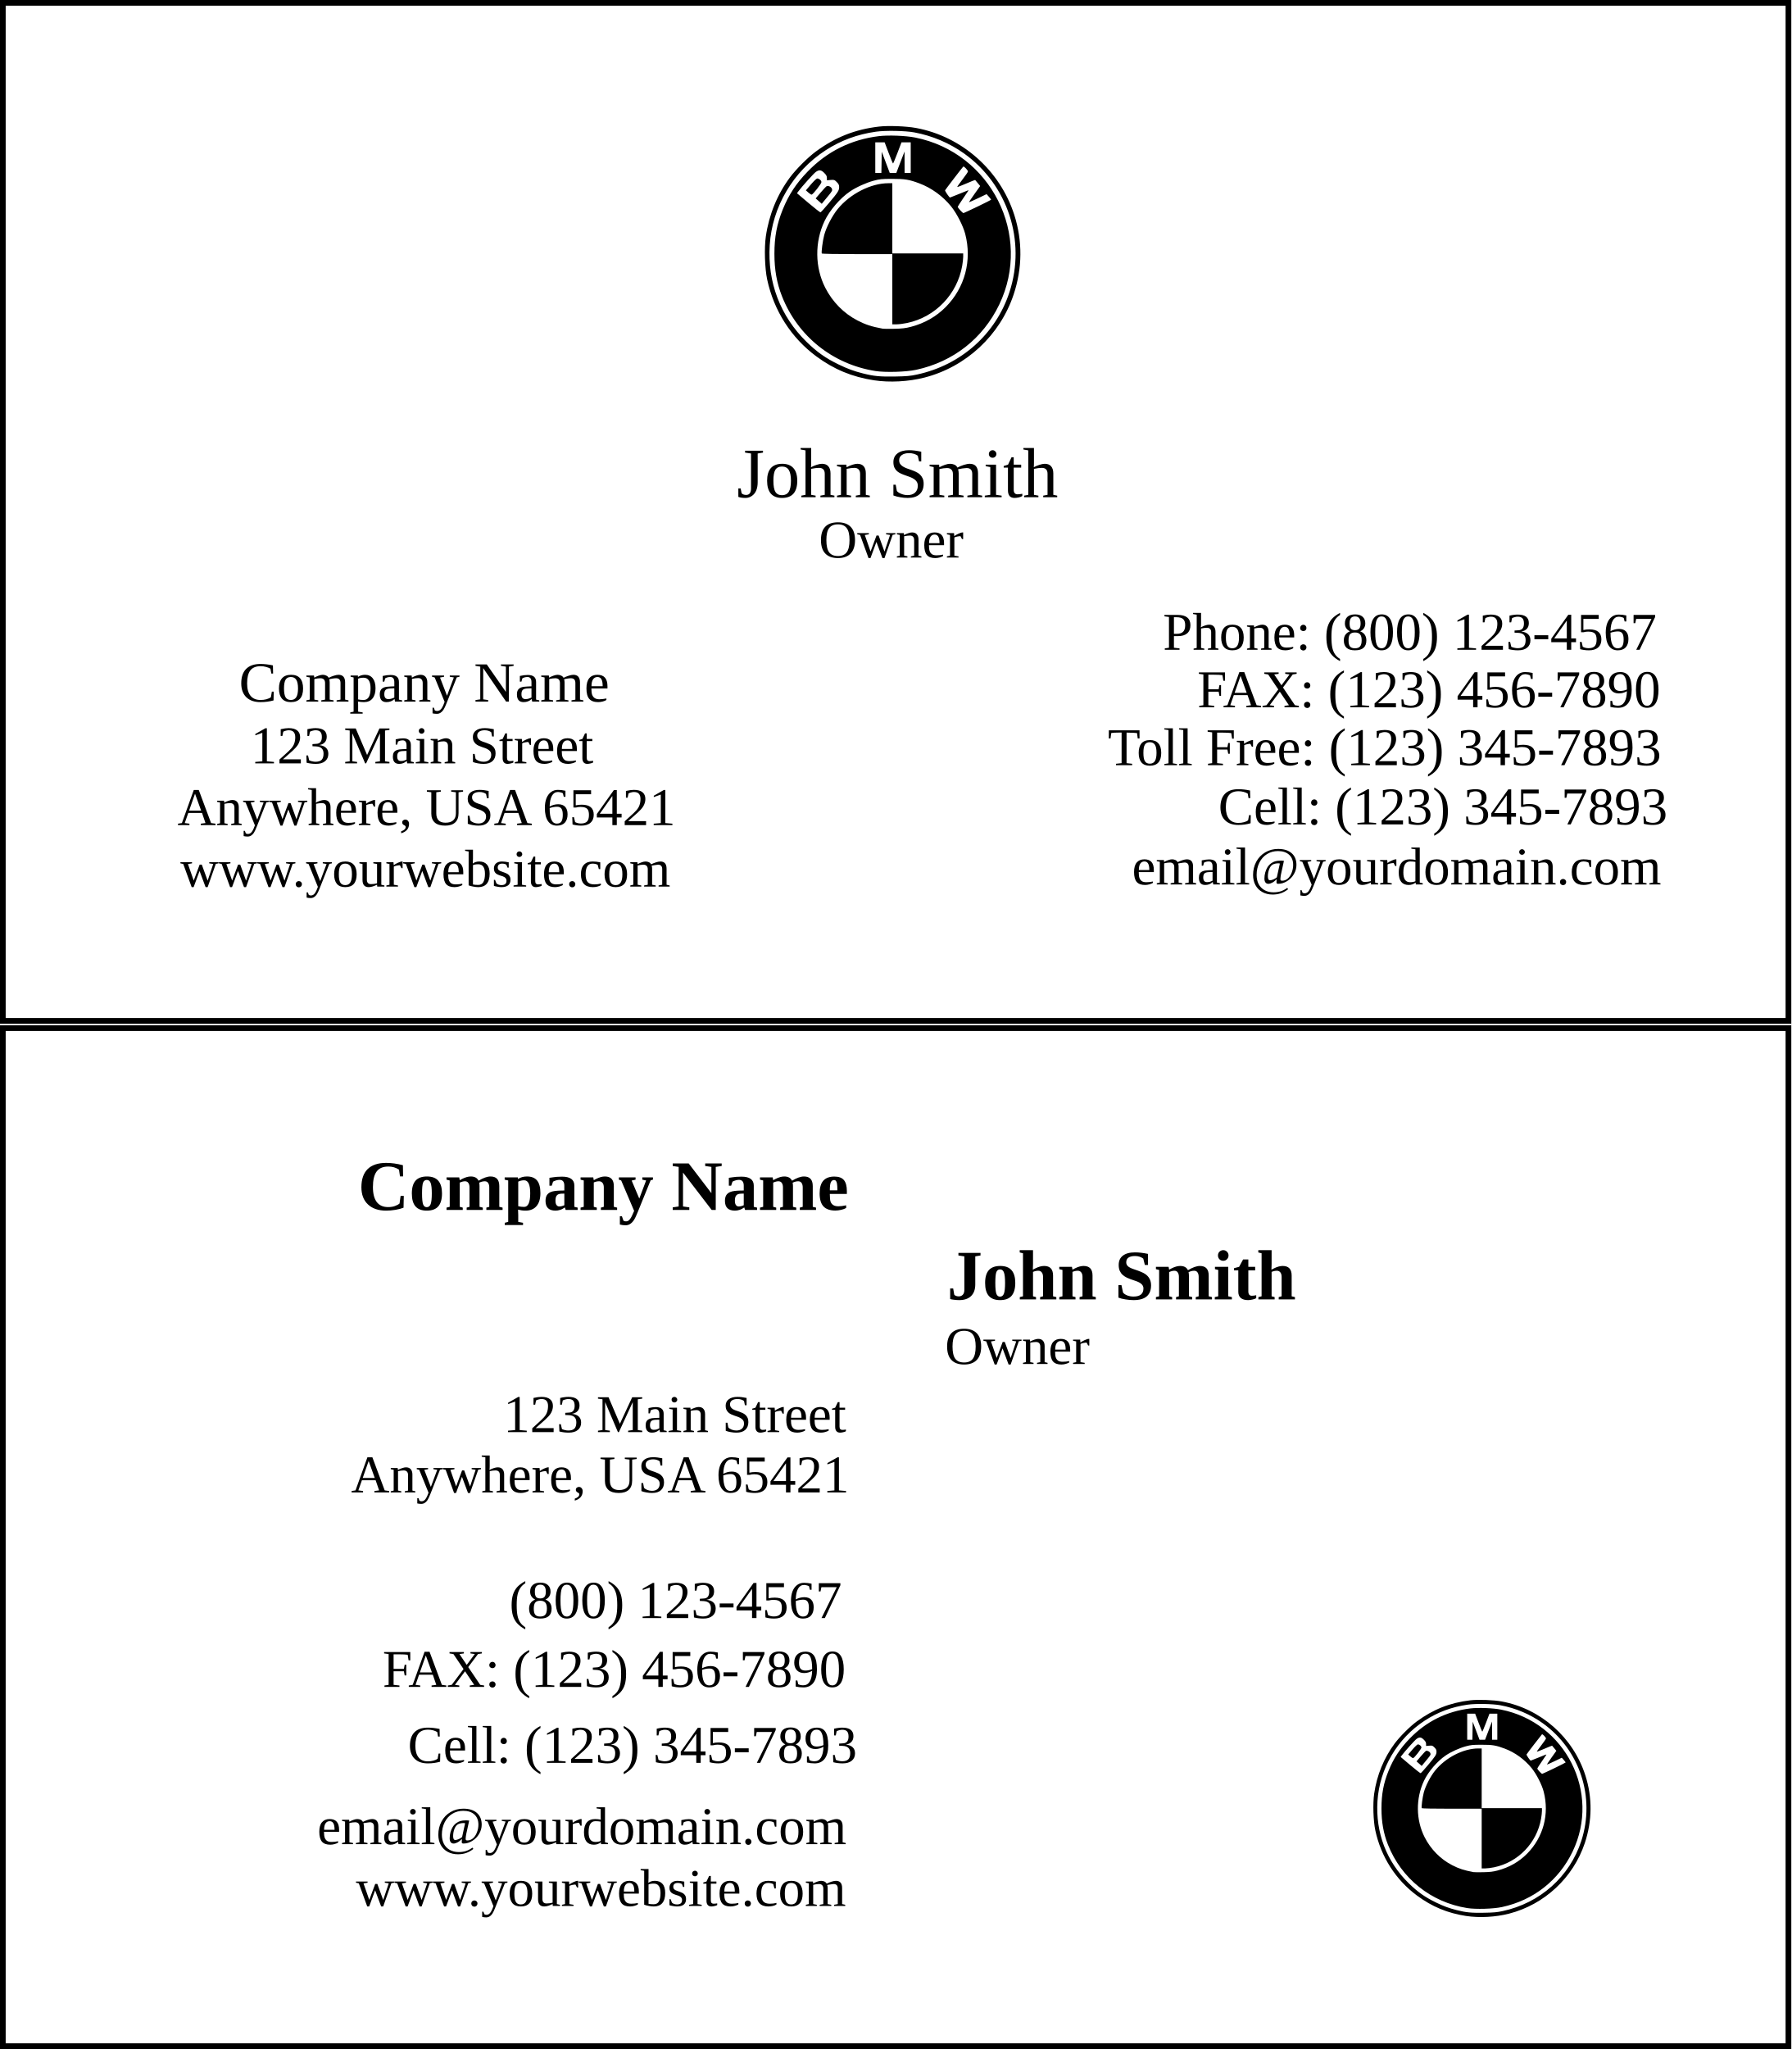
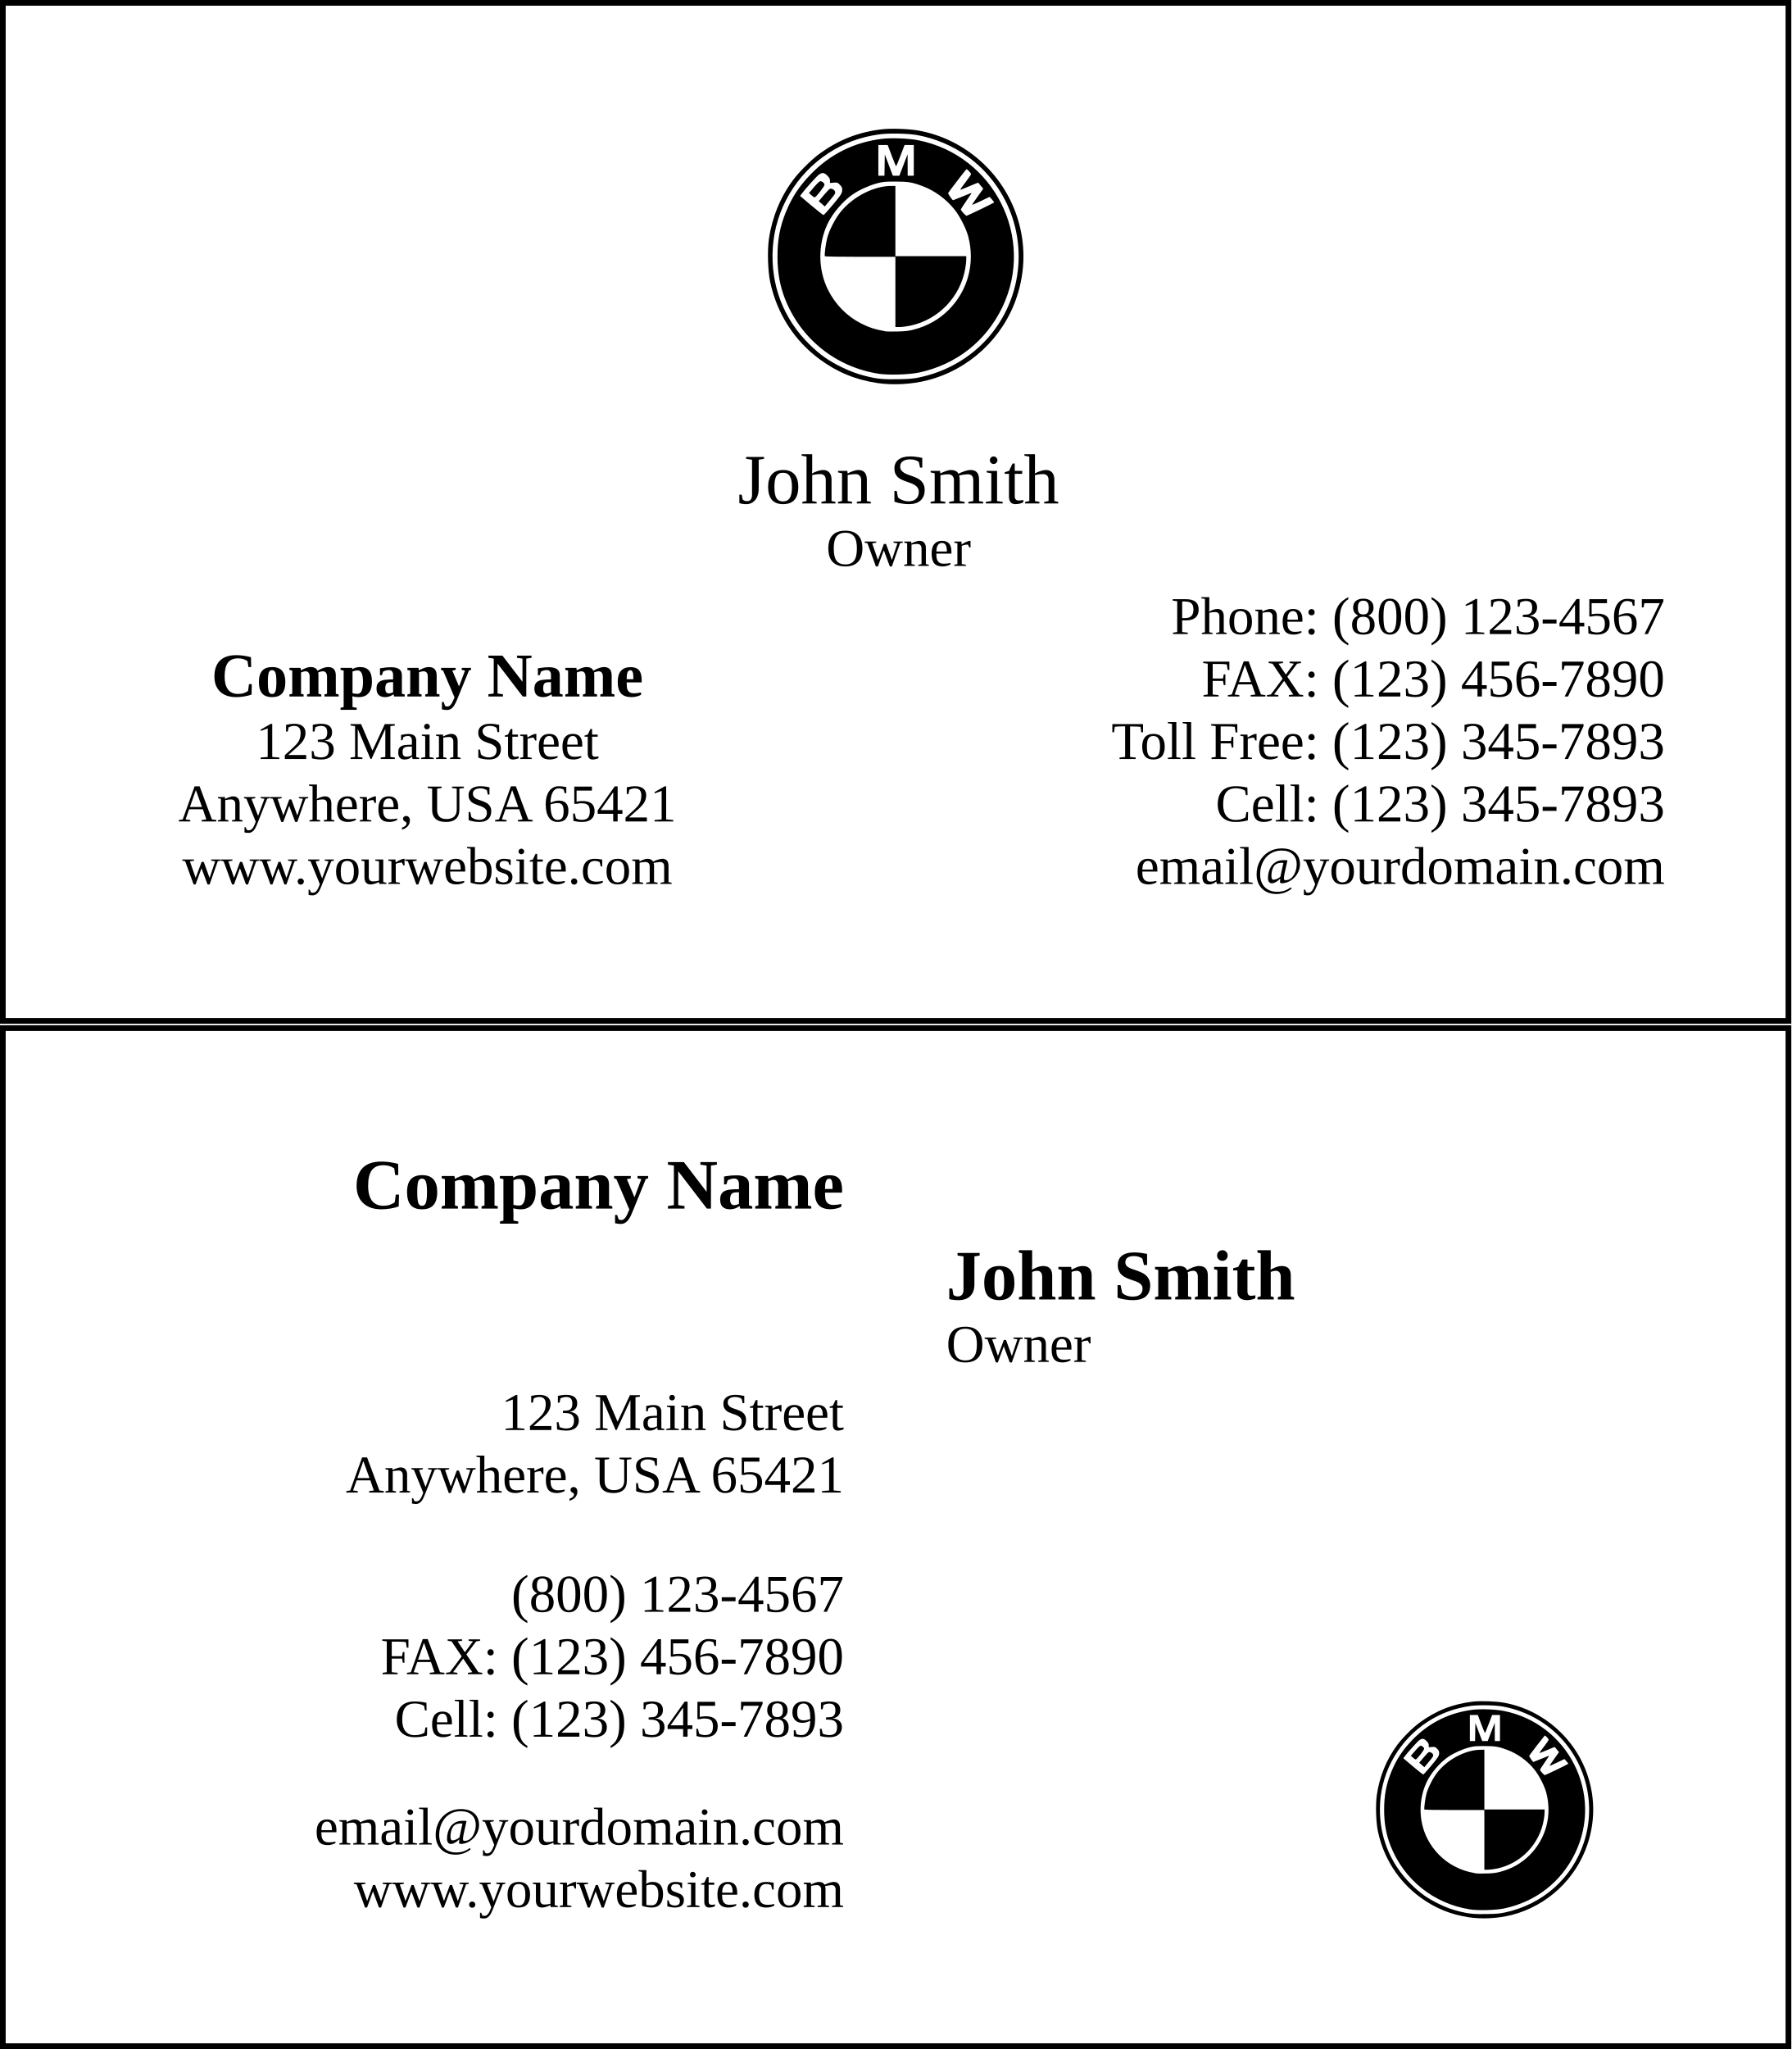
<svg xmlns="http://www.w3.org/2000/svg" id="svg2" viewBox="0 0 315.55 360.86" height="100%" width="100%" version="1.1">
  <g id="template1">
    <rect id="background1" height="179.29" width="314.55" stroke="#000" y=".5" x=".5" fill="#fff" />
-     <text id="line1" y="87.567" x="158.106" font-size="12.5px" style="text-anchor:middle">John Smith</text>
-     <text id="line2" y="98.192" x="156.987" font-size="9.375px" style="text-anchor:middle">Owner</text>
-     <text id="line3" y="123.561" x="74.725" font-size="10px" style="text-anchor:middle">Company Name</text>
-     <text id="line4" y="134.436" x="74.339" font-size="9.375px" style="text-anchor:middle">123 Main Street</text>
-     <text id="line5" y="145.311" x="75.138" font-size="9.375px" style="text-anchor:middle">Anywhere, USA 65421</text>
-     <text id="line6" y="156.142" x="74.944" font-size="9.375px" style="text-anchor:middle">www.yourwebsite.com</text>
-     <text id="line7" y="114.438" x="291.835" font-size="9.375px" style="text-anchor:end">Phone: (800) 123-4567</text>
-     <text id="line8" y="124.562" x="292.52" font-size="9.375px" style="text-anchor:end">FAX: (123) 456-7890</text>
-     <text id="line9" y="134.76" x="292.663" font-size="9.375px" style="text-anchor:end">Toll Free: (123) 345-7893</text>
-     <text id="line10" y="145.191" x="293.757" font-size="9.375px" style="text-anchor:end">Cell: (123) 345-7893</text>
-     <text id="line11" y="155.759" x="292.663" font-size="9.375px" style="text-anchor:end">email@yourdomain.com</text>
-     <rect id="rect2990" opacity="0" height="45" width="67.5" y="22.198" x="123.5" />
-     <path id="path12335" d="m153.95 66.972c-3.842-0.59-7.046-1.92-10.145-4.21-4.431-3.275-7.474-8.03-8.658-13.528-0.42-1.948-0.532-5.562-0.236-7.601 0.555-3.821 2.008-7.378 4.244-10.385 1.071-1.442 3.184-3.551 4.59-4.582 3.425-2.513 6.895-3.88 11.104-4.375 1.634-0.192 4.79-0.073 6.517 0.246 8.068 1.491 14.792 7.439 17.312 15.314 1.472 4.601 1.431 9.39-0.122 14.034-2.395 7.165-8.355 12.716-15.678 14.605-2.815 0.726-6.167 0.907-8.929 0.482zm7.582-1.009c7.774-1.676 13.895-7.135 16.304-14.538 2.934-9.02-0.3-18.881-8.001-24.395-2.564-1.836-5.62-3.13-8.77-3.712-1.61-0.298-5.072-0.363-6.755-0.126-3.287 0.462-6.193 1.537-8.884 3.285-5.733 3.724-9.401 9.953-9.831 16.697-0.416 6.523 1.864 12.509 6.486 17.03 1.859 1.818 3.372 2.883 5.686 4.002 1.55 0.749 2.653 1.153 4.255 1.56 1.908 0.484 3.037 0.593 5.65 0.545 2.062-0.038 2.688-0.094 3.86-0.347zm-7.342-0.626c-7.497-1.188-13.647-6.109-16.43-13.148-0.917-2.32-1.338-4.674-1.338-7.494 0-2.962 0.432-5.256 1.469-7.804 1.058-2.598 2.339-4.553 4.352-6.642 3.434-3.563 7.667-5.672 12.59-6.273 1.658-0.202 4.704-0.085 6.377 0.247 13.358 2.645 20.69 17.201 14.818 29.417-2.872 5.973-8.098 10.076-14.634 11.486-1.795 0.387-5.423 0.494-7.204 0.212zm6.264-7.774c2.415-0.63 4.473-1.801 6.163-3.508 3.355-3.389 4.631-8.181 3.421-12.842-0.373-1.439-1.508-3.655-2.488-4.862-1.474-1.814-3.454-3.252-5.581-4.051-1.815-0.682-2.552-0.803-4.837-0.798-1.815 0.004-2.171 0.04-3.215 0.32-1.346 0.361-3.074 1.144-4.179 1.895-1.748 1.187-3.601 3.343-4.491 5.225-1.746 3.692-1.698 8.146 0.127 11.728 1.274 2.5 3.278 4.533 5.695 5.777 1.427 0.735 2.458 1.069 4.442 1.441 0.165 0.031 1.084 0.038 2.041 0.017 1.381-0.031 1.981-0.102 2.902-0.342zm-3.262-6.625v-6.183h-6.176c-3.691 0-6.204-0.045-6.245-0.112-0.112-0.181 0.16-2.272 0.422-3.25 0.371-1.384 1.41-3.39 2.359-4.558 2.189-2.693 5.859-4.567 8.942-4.567h0.698v6.183 6.183h6.243 6.243v0.585c0 0.322-0.079 1.037-0.176 1.591-0.881 5.029-4.728 9.024-9.7 10.073-0.61 0.129-1.447 0.235-1.859 0.236l-0.75 0.002v-6.183zm15.055-14.577c1.295-0.622 2.352-1.162 2.349-1.201-0.002-0.038-0.184-0.272-0.403-0.52l-0.398-0.45-1.528 0.731c-0.84 0.402-1.545 0.713-1.565 0.69-0.021-0.022 0.413-0.673 0.964-1.447l1.002-1.407-0.427-0.514c-0.234-0.284-0.44-0.53-0.457-0.549-0.017-0.019-0.723 0.265-1.569 0.629-0.846 0.365-1.562 0.639-1.591 0.61s0.386-0.621 0.921-1.315c0.536-0.694 0.973-1.332 0.971-1.417-0.006-0.235-0.724-0.977-0.831-0.859-0.306 0.339-3.151 4.048-3.198 4.17-0.049 0.128 0.737 1.276 0.874 1.276 0.028 0 0.656-0.249 1.395-0.552 1.97-0.81 1.911-0.79 1.806-0.618-0.05 0.082-0.485 0.725-0.967 1.428-0.482 0.703-0.876 1.319-0.876 1.368 0 0.193 0.875 1.146 1.021 1.112 0.085-0.02 1.213-0.545 2.508-1.167zm-26.23-0.591c1.617-1.923 1.809-2.223 1.81-2.822 0-0.369-0.085-0.547-0.422-0.885-0.401-0.401-0.457-0.42-1.08-0.368l-0.658 0.055v-0.414c0-0.321-0.105-0.519-0.466-0.88-0.543-0.543-0.88-0.587-1.467-0.192-0.359 0.242-2.497 2.618-3.111 3.458l-0.227 0.31 2.005 1.695c1.103 0.932 2.064 1.685 2.137 1.671 0.073-0.013 0.739-0.745 1.479-1.626zm-1.792-0.352-0.534-0.474 0.891-1.05c0.49-0.577 0.968-1.079 1.062-1.115 0.299-0.115 0.794 0.144 0.911 0.475 0.101 0.286 0.037 0.411-0.598 1.181-0.391 0.474-0.82 0.995-0.954 1.159l-0.243 0.298-0.534-0.474zm-1.82-1.504-0.44-0.39 0.893-1.047c0.491-0.576 0.988-1.047 1.103-1.047 0.336 0 0.743 0.351 0.743 0.641 0 0.274-1.471 2.158-1.724 2.207-0.076 0.015-0.335-0.149-0.577-0.364zm12.893-5.317 0.033-1.872 0.707 1.872 0.707 1.872h0.573 0.573l0.33-0.87c0.181-0.479 0.508-1.33 0.726-1.891l0.397-1.02 0.005 1.891 0.005 1.891h0.54 0.54v-2.701-2.701h-0.813-0.813l-0.709 1.861c-0.39 1.024-0.741 1.861-0.781 1.861-0.04 0-0.389-0.837-0.776-1.861l-0.703-1.862h-0.824-0.824v2.701 2.701h0.537 0.537l0.033-1.872z" />
+     <text id="line1" y="88.666" x="158.286" font-size="12.5px" style="text-anchor:middle">John Smith</text>
+     <text id="line2" y="99.666" x="158.286" font-size="9.375px" style="text-anchor:middle">Owner</text>
+     <text id="line3" y="122.666" x="75.286" font-size="11px" font-weight="bold" style="text-anchor:middle">Company Name</text>
+     <text id="line4" y="133.666" x="75.286" font-size="9.375px" style="text-anchor:middle">123 Main Street</text>
+     <text id="line5" y="144.666" x="75.286" font-size="9.375px" style="text-anchor:middle">Anywhere, USA 65421</text>
+     <text id="line6" y="155.666" x="75.286" font-size="9.375px" style="text-anchor:middle">www.yourwebsite.com</text>
+     <text id="line7" y="111.666" x="293.286" font-size="9.375px" style="text-anchor:end">Phone: (800) 123-4567</text>
+     <text id="line8" y="122.666" x="293.286" font-size="9.375px" style="text-anchor:end">FAX: (123) 456-7890</text>
+     <text id="line9" y="133.666" x="293.286" font-size="9.375px" style="text-anchor:end">Toll Free: (123) 345-7893</text>
+     <text id="line10" y="144.666" x="293.286" font-size="9.375px" style="text-anchor:end">Cell: (123) 345-7893</text>
+     <text id="line11" y="155.666" x="293.286" font-size="9.375px" style="text-anchor:end">email@yourdomain.com</text>
+     <rect id="rect2990" opacity="0" height="45" width="67.5" y="22.674" x="124.04" />
+     <path id="path12335" d="m154.49 67.448c-3.842-0.59-7.046-1.92-10.145-4.21-4.431-3.275-7.474-8.03-8.658-13.528-0.42-1.948-0.532-5.562-0.236-7.601 0.555-3.821 2.008-7.378 4.244-10.385 1.071-1.442 3.184-3.551 4.59-4.582 3.425-2.513 6.895-3.88 11.104-4.375 1.634-0.192 4.79-0.073 6.517 0.246 8.068 1.491 14.792 7.439 17.312 15.314 1.472 4.601 1.431 9.39-0.122 14.034-2.395 7.165-8.355 12.716-15.678 14.605-2.815 0.726-6.167 0.907-8.929 0.482zm7.582-1.009c7.774-1.676 13.895-7.135 16.304-14.538 2.934-9.02-0.3-18.881-8.001-24.395-2.564-1.836-5.62-3.13-8.77-3.712-1.61-0.298-5.072-0.363-6.755-0.126-3.287 0.462-6.193 1.537-8.884 3.285-5.733 3.724-9.401 9.953-9.831 16.697-0.416 6.523 1.864 12.509 6.486 17.03 1.859 1.818 3.372 2.883 5.686 4.002 1.55 0.749 2.653 1.153 4.255 1.56 1.908 0.484 3.037 0.593 5.65 0.545 2.062-0.038 2.688-0.094 3.86-0.347zm-7.342-0.626c-7.497-1.188-13.647-6.109-16.43-13.148-0.917-2.32-1.338-4.674-1.338-7.494 0-2.962 0.432-5.256 1.469-7.804 1.058-2.598 2.339-4.553 4.352-6.642 3.434-3.563 7.667-5.672 12.59-6.273 1.658-0.202 4.704-0.085 6.377 0.247 13.358 2.645 20.69 17.201 14.818 29.417-2.872 5.973-8.098 10.076-14.634 11.486-1.795 0.387-5.423 0.494-7.204 0.212zm6.264-7.774c2.415-0.63 4.473-1.801 6.163-3.508 3.355-3.389 4.631-8.181 3.421-12.842-0.373-1.439-1.508-3.655-2.488-4.862-1.474-1.814-3.454-3.252-5.581-4.051-1.815-0.682-2.552-0.803-4.837-0.798-1.815 0.004-2.171 0.04-3.215 0.32-1.346 0.361-3.074 1.144-4.179 1.895-1.748 1.187-3.601 3.343-4.491 5.225-1.746 3.692-1.698 8.146 0.127 11.728 1.274 2.5 3.278 4.533 5.695 5.777 1.427 0.735 2.458 1.069 4.442 1.441 0.165 0.031 1.084 0.038 2.041 0.017 1.381-0.031 1.981-0.102 2.902-0.342zm-3.262-6.625v-6.183h-6.176c-3.691 0-6.204-0.045-6.245-0.112-0.112-0.181 0.16-2.272 0.422-3.25 0.371-1.384 1.41-3.39 2.359-4.558 2.189-2.693 5.859-4.567 8.942-4.567h0.698v6.183 6.183h6.243 6.243v0.585c0 0.322-0.079 1.037-0.176 1.591-0.881 5.029-4.728 9.024-9.7 10.073-0.61 0.129-1.447 0.235-1.859 0.236l-0.75 0.002v-6.183zm15.055-14.577c1.295-0.622 2.352-1.162 2.349-1.201-0.002-0.038-0.184-0.272-0.403-0.52l-0.398-0.45-1.528 0.731c-0.84 0.402-1.545 0.713-1.565 0.69-0.021-0.022 0.413-0.673 0.964-1.447l1.002-1.407-0.427-0.514c-0.234-0.284-0.44-0.53-0.457-0.549-0.017-0.019-0.723 0.265-1.569 0.629-0.846 0.365-1.562 0.639-1.591 0.61s0.386-0.621 0.921-1.315c0.536-0.694 0.973-1.332 0.971-1.417-0.006-0.235-0.724-0.977-0.831-0.859-0.306 0.339-3.151 4.048-3.198 4.17-0.049 0.128 0.737 1.276 0.874 1.276 0.028 0 0.656-0.249 1.395-0.552 1.97-0.81 1.911-0.79 1.806-0.618-0.05 0.082-0.485 0.725-0.967 1.428-0.482 0.703-0.876 1.319-0.876 1.368 0 0.193 0.875 1.146 1.021 1.112 0.085-0.02 1.213-0.545 2.508-1.167zm-26.23-0.591c1.617-1.923 1.809-2.223 1.81-2.822 0-0.369-0.085-0.547-0.422-0.885-0.401-0.401-0.457-0.42-1.08-0.368l-0.658 0.055v-0.414c0-0.321-0.105-0.519-0.466-0.88-0.543-0.543-0.88-0.587-1.467-0.192-0.359 0.242-2.497 2.618-3.111 3.458l-0.227 0.31 2.005 1.695c1.103 0.932 2.064 1.685 2.137 1.671 0.073-0.013 0.739-0.745 1.479-1.626zm-1.792-0.352-0.534-0.474 0.891-1.05c0.49-0.577 0.968-1.079 1.062-1.115 0.299-0.115 0.794 0.144 0.911 0.475 0.101 0.286 0.037 0.411-0.598 1.181-0.391 0.474-0.82 0.995-0.954 1.159l-0.243 0.298-0.534-0.474zm-1.82-1.504-0.44-0.39 0.893-1.047c0.491-0.576 0.988-1.047 1.103-1.047 0.336 0 0.743 0.351 0.743 0.641 0 0.274-1.471 2.158-1.724 2.207-0.076 0.015-0.335-0.149-0.577-0.364zm12.893-5.317 0.033-1.872 0.707 1.872 0.707 1.872h0.573 0.573l0.33-0.87c0.181-0.479 0.508-1.33 0.726-1.891l0.397-1.02 0.005 1.891 0.005 1.891h0.54 0.54v-2.701-2.701h-0.813-0.813l-0.709 1.861c-0.39 1.024-0.741 1.861-0.781 1.861-0.04 0-0.389-0.837-0.776-1.861l-0.703-1.862h-0.824-0.824v2.701 2.701h0.537 0.537l0.033-1.872z" />
  </g>
  <g id="template2">
    <rect id="background2" height="179.29" width="314.55" stroke="#000" y="181.07" x=".5" fill="#fff" />
-     <text id="line1-1" font-size="12.5px" style="text-anchor:end" y="213.089" x="149.512" font-weight="bold">Company Name</text>
-     <text id="line2-8" font-size="12.5px" y="228.842" x="166.821" font-weight="bold">John Smith</text>
-     <text id="line3-8" y="240.217" x="166.452" font-size="9.375px">Owner</text>
-     <text id="line4-2" y="252.212" x="149.076" font-size="9.375px" style="text-anchor:end">123 Main Street</text>
-     <text id="line5-0" y="262.837" x="149.6" font-size="9.375px" style="text-anchor:end">Anywhere, USA 65421</text>
-     <text id="line6-2" y="284.961" x="148.308" font-size="9.375px" style="text-anchor:end">(800) 123-4567</text>
-     <text id="line7-9" y="297.086" x="148.992" font-size="9.375px" style="text-anchor:end">FAX: (123) 456-7890</text>
-     <text id="line8-6" y="310.465" x="150.98" font-size="9.375px" style="text-anchor:end">Cell: (123) 345-7893</text>
-     <text id="line9-1" y="324.783" x="149.135" font-size="9.375px" style="text-anchor:end">email@yourdomain.com</text>
-     <text id="line10-1" y="335.665" x="149.044" font-size="9.375px" style="text-anchor:end">www.yourwebsite.com</text>
-     <path id="path12335-9" d="m258.26 337.43c-3.266-0.502-5.989-1.632-8.624-3.579-3.767-2.784-6.353-6.826-7.36-11.499-0.357-1.656-0.452-4.728-0.201-6.461 0.472-3.248 1.707-6.271 3.607-8.828 0.91-1.225 2.707-3.019 3.902-3.895 2.911-2.136 5.861-3.298 9.439-3.719 1.389-0.163 4.072-0.062 5.54 0.209 6.858 1.268 12.574 6.324 14.716 13.017 1.252 3.911 1.216 7.982-0.103 11.929-2.036 6.09-7.102 10.809-13.327 12.415-2.393 0.617-5.242 0.771-7.59 0.41zm6.445-0.858c6.608-1.425 11.811-6.065 13.859-12.358 2.494-7.667-0.255-16.049-6.801-20.737-2.179-1.561-4.777-2.66-7.455-3.156-1.369-0.253-4.311-0.308-5.742-0.107-2.794 0.393-5.264 1.306-7.552 2.792-4.873 3.165-7.991 8.46-8.357 14.193-0.354 5.545 1.584 10.633 5.513 14.476 1.58 1.546 2.866 2.451 4.833 3.401 1.317 0.637 2.255 0.981 3.617 1.326 1.622 0.412 2.582 0.504 4.803 0.463 1.752-0.032 2.285-0.08 3.281-0.295zm-6.241-0.533c-6.372-1.01-11.6-5.193-13.966-11.176-0.78-1.972-1.137-3.973-1.137-6.37 0-2.518 0.367-4.468 1.249-6.634 0.899-2.208 1.988-3.87 3.699-5.646 2.919-3.028 6.517-4.821 10.702-5.332 1.409-0.172 3.998-0.072 5.421 0.21 11.355 2.249 17.587 14.621 12.596 25.005-2.441 5.078-6.884 8.565-12.439 9.764-1.526 0.329-4.61 0.42-6.123 0.18zm5.324-6.609c2.053-0.535 3.802-1.531 5.239-2.982 2.852-2.88 3.937-6.954 2.908-10.916-0.317-1.223-1.281-3.107-2.115-4.133-1.252-1.542-2.936-2.764-4.744-3.443-1.543-0.58-2.169-0.683-4.112-0.678-1.542 0.003-1.846 0.034-2.733 0.272-1.145 0.307-2.613 0.973-3.552 1.611-1.486 1.009-3.061 2.841-3.818 4.442-1.485 3.138-1.443 6.925 0.108 9.969 1.083 2.125 2.787 3.853 4.841 4.911 1.213 0.625 2.089 0.909 3.776 1.225 0.14 0.026 0.921 0.033 1.735 0.014 1.174-0.027 1.684-0.087 2.467-0.291zm-2.773-5.631v-5.256h-5.25c-3.137 0-5.274-0.038-5.309-0.095-0.095-0.154 0.136-1.932 0.359-2.762 0.316-1.176 1.198-2.882 2.005-3.874 1.861-2.289 4.98-3.882 7.601-3.882h0.594v5.256 5.256h5.307 5.307v0.497c0 0.273-0.067 0.882-0.15 1.352-0.749 4.275-4.019 7.67-8.246 8.562-0.518 0.109-1.23 0.2-1.581 0.201l-0.638 0.002v-5.256zm12.797-12.391c1.101-0.529 1.999-0.988 1.997-1.02-0.002-0.032-0.156-0.231-0.343-0.442l-0.338-0.383-1.299 0.621c-0.714 0.342-1.313 0.606-1.331 0.587-0.018-0.019 0.351-0.572 0.819-1.23l0.852-1.196-0.363-0.437c-0.199-0.241-0.374-0.451-0.388-0.467-0.015-0.016-0.615 0.225-1.333 0.535-0.719 0.31-1.327 0.544-1.352 0.519-0.025-0.025 0.328-0.528 0.783-1.118 0.456-0.59 0.827-1.132 0.825-1.204-0.005-0.199-0.616-0.831-0.707-0.73-0.26 0.288-2.678 3.441-2.718 3.545-0.042 0.109 0.627 1.085 0.743 1.085 0.024 0 0.557-0.211 1.185-0.47 1.674-0.689 1.625-0.672 1.536-0.525-0.043 0.07-0.413 0.616-0.822 1.214-0.41 0.598-0.745 1.121-0.745 1.163 0 0.164 0.744 0.974 0.868 0.945 0.072-0.017 1.031-0.464 2.132-0.992zm-22.296-0.502c1.374-1.634 1.538-1.89 1.538-2.399 0-0.314-0.072-0.465-0.359-0.752-0.341-0.341-0.388-0.357-0.918-0.313l-0.559 0.046v-0.352c0-0.273-0.089-0.441-0.396-0.748-0.462-0.462-0.748-0.499-1.247-0.163-0.305 0.205-2.123 2.225-2.644 2.939l-0.193 0.263 1.704 1.441c0.937 0.793 1.755 1.432 1.817 1.421s0.628-0.633 1.257-1.382zm-1.523-0.3-0.454-0.403 0.758-0.893c0.417-0.491 0.823-0.917 0.902-0.948 0.254-0.097 0.675 0.123 0.774 0.404 0.086 0.243 0.032 0.35-0.508 1.004-0.332 0.403-0.697 0.846-0.811 0.985l-0.207 0.253-0.454-0.403zm-1.547-1.279-0.374-0.332 0.759-0.89c0.418-0.49 0.84-0.89 0.938-0.89 0.286 0 0.632 0.298 0.632 0.545 0 0.233-1.25 1.834-1.465 1.876-0.064 0.012-0.285-0.127-0.49-0.309zm10.959-4.52 0.028-1.592 0.601 1.592 0.601 1.592h0.487 0.487l0.28-0.74c0.154-0.407 0.432-1.13 0.617-1.607l0.337-0.867 0.004 1.607 0.004 1.607h0.459 0.459v-2.296-2.296h-0.691-0.691l-0.602 1.582c-0.331 0.87-0.63 1.582-0.664 1.582-0.034 0-0.331-0.712-0.659-1.582l-0.598-1.583h-0.7-0.7v2.296 2.296h0.457 0.457l0.028-1.592z" />
+     <text id="line1-0" font-size="12.5px" style="text-anchor:end" y="212.853" x="148.667" font-weight="bold">Company Name</text>
+     <text id="line2-3" font-size="12.5px" y="228.853" x="166.667" font-weight="bold">John Smith</text>
+     <text id="line3-2" y="239.853" x="166.667" font-size="9.375px">Owner</text>
+     <text id="line4-6" y="251.853" x="148.667" font-size="9.375px" style="text-anchor:end">123 Main Street</text>
+     <text id="line5-3" y="262.853" x="148.667" font-size="9.375px" style="text-anchor:end">Anywhere, USA 65421</text>
+     <text id="line6-4" y="283.853" x="148.667" font-size="9.375px" style="text-anchor:end">(800) 123-4567</text>
+     <text id="line7-0" y="294.853" x="148.667" font-size="9.375px" style="text-anchor:end">FAX: (123) 456-7890</text>
+     <text id="line8-5" y="305.853" x="148.667" font-size="9.375px" style="text-anchor:end">Cell: (123) 345-7893</text>
+     <text id="line9-6" y="324.853" x="148.667" font-size="9.375px" style="text-anchor:end">email@yourdomain.com</text>
+     <text id="line10-7" y="335.853" x="148.667" font-size="9.375px" style="text-anchor:end">www.yourwebsite.com</text>
+     <path id="path12335-8" d="m258.73 337.66c-3.266-0.502-5.989-1.632-8.624-3.579-3.767-2.784-6.353-6.826-7.36-11.499-0.357-1.656-0.452-4.728-0.201-6.461 0.472-3.248 1.707-6.271 3.607-8.828 0.91-1.225 2.707-3.019 3.902-3.895 2.911-2.136 5.861-3.298 9.439-3.719 1.389-0.163 4.072-0.062 5.54 0.209 6.858 1.268 12.574 6.324 14.716 13.017 1.252 3.911 1.216 7.982-0.103 11.929-2.036 6.09-7.102 10.809-13.327 12.415-2.393 0.617-5.242 0.771-7.59 0.41zm6.445-0.858c6.608-1.425 11.811-6.065 13.859-12.358 2.494-7.667-0.255-16.049-6.801-20.737-2.179-1.561-4.777-2.66-7.455-3.156-1.369-0.253-4.311-0.308-5.742-0.107-2.794 0.393-5.264 1.306-7.552 2.792-4.873 3.165-7.991 8.46-8.357 14.193-0.354 5.545 1.584 10.633 5.513 14.476 1.58 1.546 2.866 2.451 4.833 3.401 1.317 0.637 2.255 0.981 3.617 1.326 1.622 0.412 2.582 0.504 4.803 0.463 1.752-0.032 2.285-0.08 3.281-0.295zm-6.241-0.533c-6.372-1.01-11.6-5.193-13.966-11.176-0.78-1.972-1.137-3.973-1.137-6.37 0-2.518 0.367-4.468 1.249-6.634 0.899-2.208 1.988-3.87 3.699-5.646 2.919-3.028 6.517-4.821 10.702-5.332 1.409-0.172 3.998-0.072 5.421 0.21 11.355 2.249 17.587 14.621 12.596 25.005-2.441 5.078-6.884 8.565-12.439 9.764-1.526 0.329-4.61 0.42-6.123 0.18zm5.324-6.609c2.053-0.535 3.802-1.531 5.239-2.982 2.852-2.88 3.937-6.954 2.908-10.916-0.317-1.223-1.281-3.107-2.115-4.133-1.252-1.542-2.936-2.764-4.744-3.443-1.543-0.58-2.169-0.683-4.112-0.678-1.542 0.003-1.846 0.034-2.733 0.272-1.145 0.307-2.613 0.973-3.552 1.611-1.486 1.009-3.061 2.841-3.818 4.442-1.485 3.138-1.443 6.925 0.108 9.969 1.083 2.125 2.787 3.853 4.841 4.911 1.213 0.625 2.089 0.909 3.776 1.225 0.14 0.026 0.921 0.033 1.735 0.014 1.174-0.027 1.684-0.087 2.467-0.291zm-2.773-5.631v-5.256h-5.25c-3.137 0-5.274-0.038-5.309-0.095-0.095-0.154 0.136-1.932 0.359-2.762 0.316-1.176 1.198-2.882 2.005-3.874 1.861-2.289 4.98-3.882 7.601-3.882h0.594v5.256 5.256h5.307 5.307v0.497c0 0.273-0.067 0.882-0.15 1.352-0.749 4.275-4.019 7.67-8.246 8.562-0.518 0.109-1.23 0.2-1.581 0.201l-0.638 0.002v-5.256zm12.797-12.391c1.101-0.529 1.999-0.988 1.997-1.02-0.002-0.032-0.156-0.231-0.343-0.442l-0.338-0.383-1.299 0.621c-0.714 0.342-1.313 0.606-1.331 0.587-0.018-0.019 0.351-0.572 0.819-1.23l0.852-1.196-0.363-0.437c-0.199-0.241-0.374-0.451-0.388-0.467-0.015-0.016-0.615 0.225-1.333 0.535-0.719 0.31-1.327 0.544-1.352 0.519-0.025-0.025 0.328-0.528 0.783-1.118 0.456-0.59 0.827-1.132 0.825-1.204-0.005-0.199-0.616-0.831-0.707-0.73-0.26 0.288-2.678 3.441-2.718 3.545-0.042 0.109 0.627 1.085 0.743 1.085 0.024 0 0.557-0.211 1.185-0.47 1.674-0.689 1.625-0.672 1.536-0.525-0.043 0.07-0.413 0.616-0.822 1.214-0.41 0.598-0.745 1.121-0.745 1.163 0 0.164 0.744 0.974 0.868 0.945 0.072-0.017 1.031-0.464 2.132-0.992zm-22.296-0.502c1.374-1.634 1.538-1.89 1.538-2.399 0-0.314-0.072-0.465-0.359-0.752-0.341-0.341-0.388-0.357-0.918-0.313l-0.559 0.046v-0.352c0-0.273-0.089-0.441-0.396-0.748-0.462-0.462-0.748-0.499-1.247-0.163-0.305 0.205-2.123 2.225-2.644 2.939l-0.193 0.263 1.704 1.441c0.937 0.793 1.755 1.432 1.817 1.421s0.628-0.633 1.257-1.382zm-1.523-0.3-0.454-0.403 0.758-0.893c0.417-0.491 0.823-0.917 0.902-0.948 0.254-0.097 0.675 0.123 0.774 0.404 0.086 0.243 0.032 0.35-0.508 1.004-0.332 0.403-0.697 0.846-0.811 0.985l-0.207 0.253-0.454-0.403zm-1.547-1.279-0.374-0.332 0.759-0.89c0.418-0.49 0.84-0.89 0.938-0.89 0.286 0 0.632 0.298 0.632 0.545 0 0.233-1.25 1.834-1.465 1.876-0.064 0.012-0.285-0.127-0.49-0.309zm10.959-4.52 0.028-1.592 0.601 1.592 0.601 1.592h0.487 0.487l0.28-0.74c0.154-0.407 0.432-1.13 0.617-1.607l0.337-0.867 0.004 1.607 0.004 1.607h0.459 0.459v-2.296-2.296h-0.691-0.691l-0.602 1.582c-0.331 0.87-0.63 1.582-0.664 1.582-0.034 0-0.331-0.712-0.659-1.582l-0.598-1.583h-0.7-0.7v2.296 2.296h0.457 0.457l0.028-1.592z" />
  </g>
</svg>
